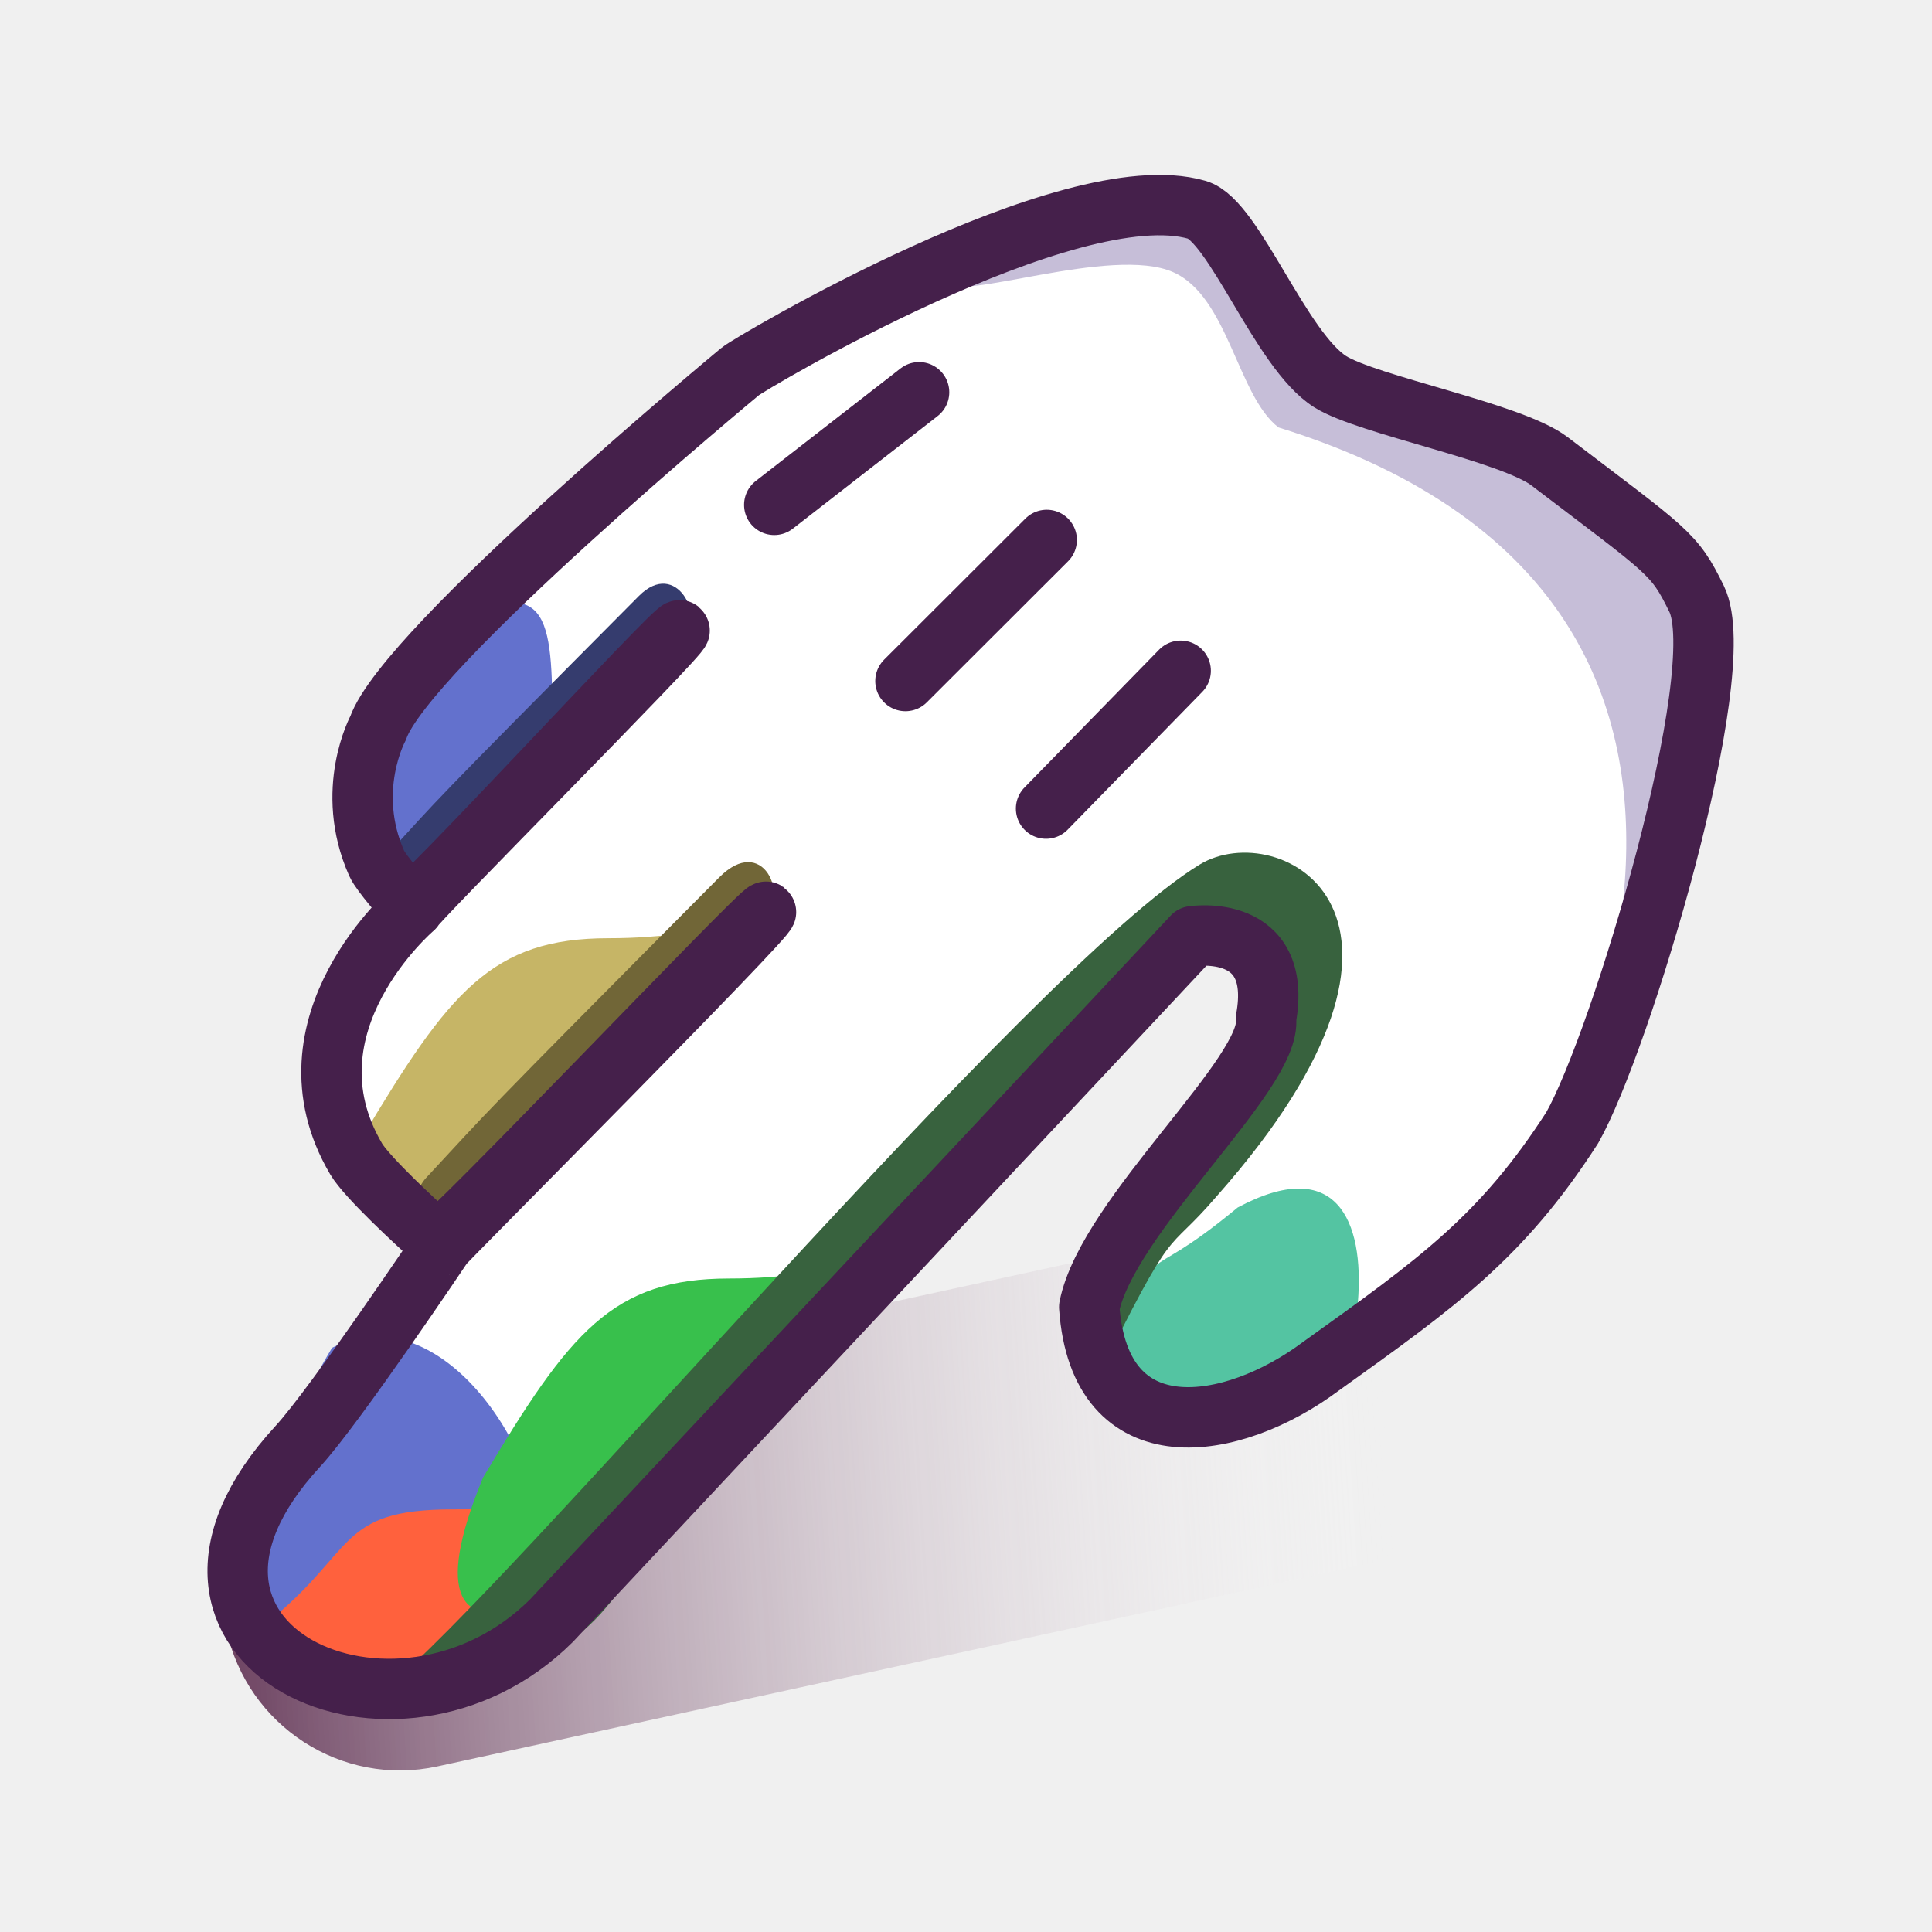
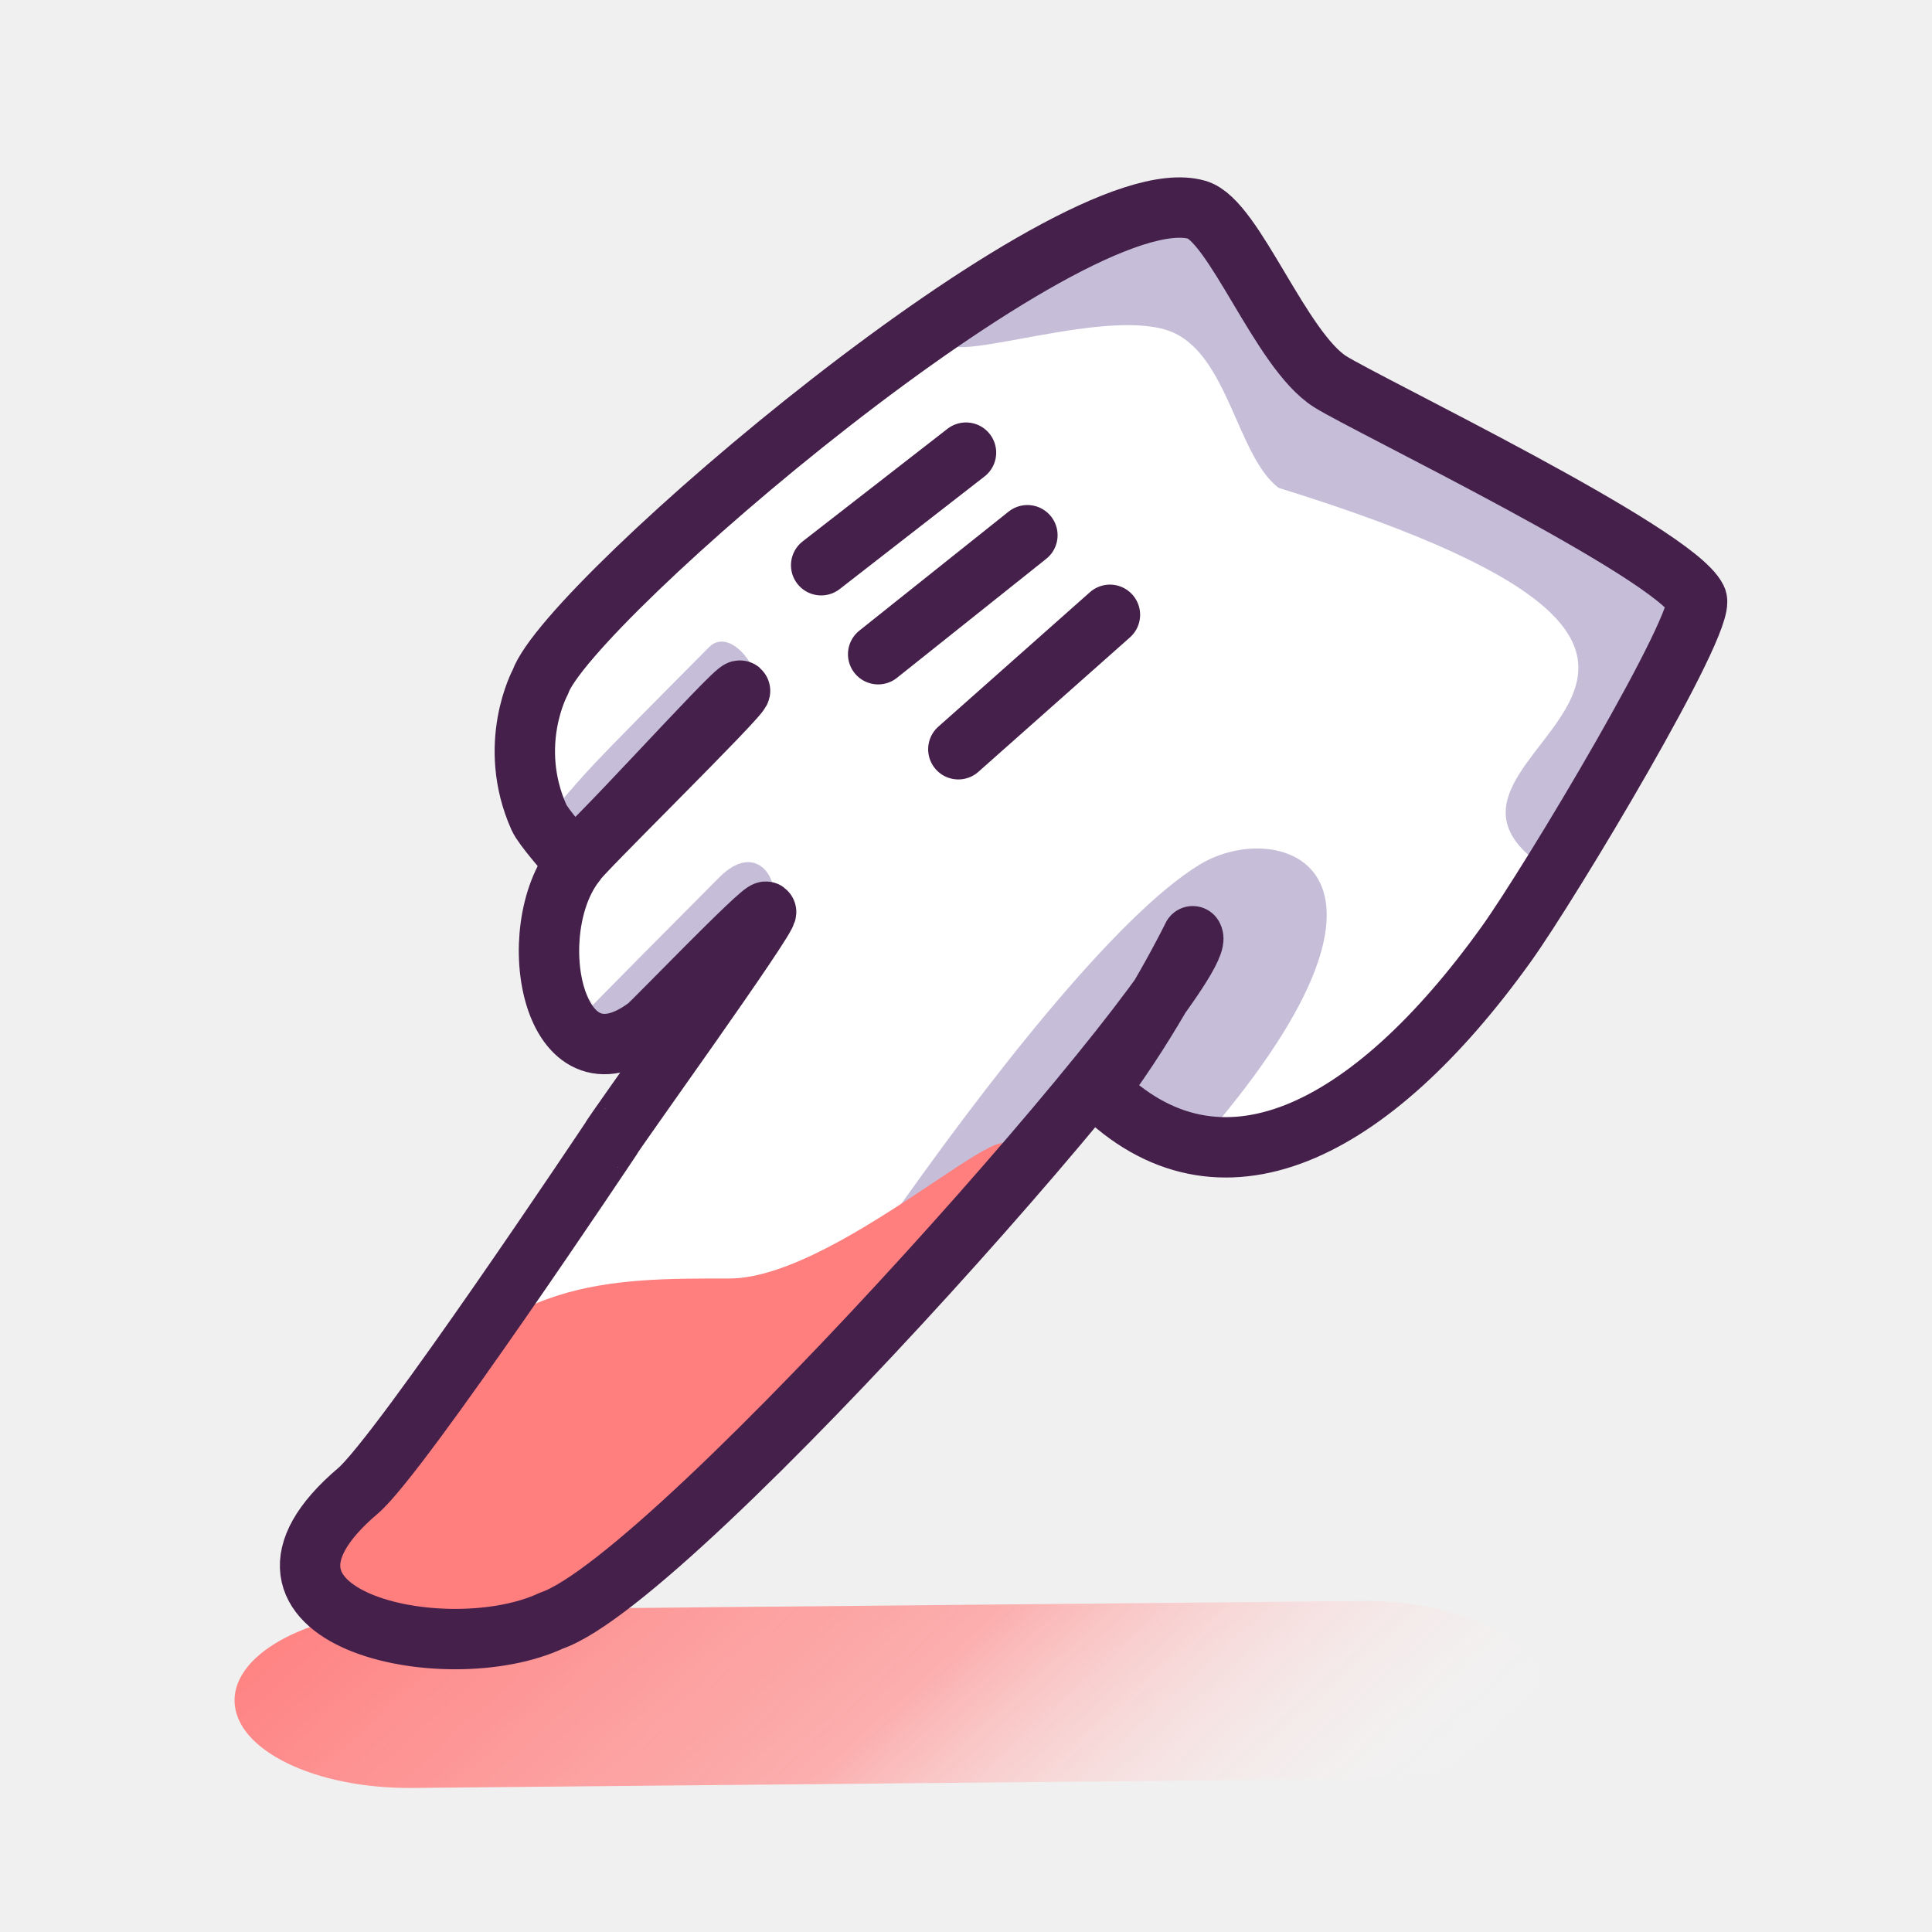
<svg xmlns="http://www.w3.org/2000/svg" width="100%" height="100%" viewBox="0 0 32 32" version="1.1" xml:space="preserve" style="fill-rule:evenodd;clip-rule:evenodd;stroke-linecap:round;stroke-linejoin:round;stroke-miterlimit:1.5;">
+   <rect id="Simpler" x="0" y="0" width="32" height="32" style="fill:none;" />
  <g>
-     <path d="M22.628,25.908C23.75,25.664 24.583,24.805 24.853,23.759C24.965,23.325 24.981,22.86 24.88,22.393C24.537,20.797 22.971,19.781 21.384,20.127L6.002,23.476C4.415,23.821 3.407,25.397 3.75,26.993C4.094,28.588 5.659,29.602 7.246,29.257L22.628,25.908Z" style="fill:url(#_Linear1);" />
-     <path d="M12.263,6.151C12.384,6.044 17.709,2.865 19.826,3.475C19.994,3.524 20.339,3.463 20.362,3.667C20.581,5.618 23.034,7.354 26.103,7.703C27.168,8.735 27.873,9.453 28.101,9.919C28.692,11.128 27.905,13.564 27.695,13.775C27.695,13.775 27.076,16.785 26.274,18.195C25.109,20.005 24.729,20.685 23.172,21.692C21.626,22.692 20.086,23.673 20.086,23.673C18.776,23.885 18.323,23.483 18.129,21.776C18.214,19.767 19.815,18.823 20.315,18.27C20.641,17.908 20.839,17.246 20.969,16.872C21.259,15.273 19.755,15.507 19.755,15.507C19.742,15.521 8.457,27.556 8.457,27.556L7.239,28.062C5.201,28.16 3.346,26.705 4.029,25.491C4.438,24.448 4.365,24.462 5.64,23.138C6.505,22.24 7.335,20.623 7.335,20.623C7.162,20.662 6.163,19.643 5.9,19.197C4.586,16.968 6.851,15.042 6.851,15.042C6.695,14.954 6.448,14.768 6.239,14.3C5.701,13.089 6.262,12.061 6.262,12.061C6.719,10.741 12.263,6.151 12.263,6.151Z" style="fill:white;" />
+     <path d="M22.578,29.465C23.726,29.454 24.719,29.115 25.2,28.63C25.399,28.428 25.51,28.202 25.509,27.964C25.503,27.151 24.181,26.503 22.557,26.518L6.815,26.668C5.191,26.683 3.879,27.356 3.885,28.169C3.891,28.982 5.212,29.63 6.836,29.614L22.578,29.465Z" style="fill:url(#_Linear1);" />
+     <path d="M13.263,7.151C13.384,7.044 17.709,2.865 19.826,3.475C19.994,3.524 20.339,3.463 20.362,3.667C20.581,5.618 22.953,7.918 26.023,8.267C27.088,9.3 27.873,9.453 28.101,9.919C28.692,11.128 26.424,12.902 26.214,13.114C26.214,13.114 24.541,15.775 23.045,17.885C21.69,18.639 19.614,19.052 20.113,18.499C20.44,18.137 20.839,17.246 20.969,16.872C21.259,15.273 19.755,15.507 19.755,15.507C20.14,15.565 10.885,26.445 10.303,26.38L7.324,27.035C5.286,27.133 5.214,26.652 5.166,25.765C5.575,24.723 5.318,25.177 6.593,23.853C7.458,22.954 11.007,17.51 11.007,17.51C8.834,16.549 9.551,14.754 9.288,14.308C7.974,12.079 8.679,12.889 8.679,12.889C8.523,12.801 9.153,10.637 9.153,10.637C9.61,9.318 13.263,7.151 13.263,7.151Z" style="fill:white;" />
    <g>
-       <path d="M17.326,13.393L19.556,11.11" style="fill:none;stroke:rgb(69,32,75);stroke-width:1px;" />
-       <path d="M14.997,11.28L17.337,8.943" style="fill:none;stroke:rgb(69,32,75);stroke-width:1px;" />
-       <path d="M12.824,8.362L15.223,6.497" style="fill:none;stroke:rgb(69,32,75);stroke-width:1px;" />
-       <path d="M10.078,15.54C12.009,15.54 12.015,14.965 11.127,16.681C10.227,17.935 10.201,18.076 9.5,19.055C7.059,21.011 6.133,20.485 6,18.838C7.439,16.424 8.146,15.54 10.078,15.54Z" style="fill:rgb(198,181,102);" />
-       <path d="M11.913,14.532C12.63,13.81 13.09,14.822 12.646,15.269C10.207,17.722 9.303,18.695 7.64,19.922C6.446,20.803 6.815,19.771 7.056,19.511C8.176,18.308 7.722,18.747 11.913,14.532Z" style="fill:rgb(113,102,55);" />
-       <path d="M20.5,20C22.127,19.129 22.602,20.207 22.491,21.57C22.491,23.502 17.387,24.319 18.275,22.604C19.444,20.201 18.692,21.494 20.5,20Z" style="fill:rgb(84,196,162);" />
-       <path d="M25.293,19.795C25.293,19.795 30.987,10.125 21.177,7.08C20.496,6.56 20.346,4.916 19.434,4.509C18.417,4.055 15.837,5.022 15.675,4.671C16.729,3.734 18.52,3.251 20.104,3.56C20.489,3.721 20.803,5.032 21.4,5.971C23.208,7.421 23.629,5.482 27.496,8.96C28.649,9.679 28.111,12.171 27.64,14.399C26.796,18.477 25.293,19.795 25.293,19.795Z" style="fill:rgb(198,190,216);" />
-       <path d="M5.5,22.324C7.215,21.436 9,23.893 9,25.824C9,27.756 7.495,27.893 5.564,27.893C3.729,27.893 4.096,24.633 5.5,22.324Z" style="fill:rgb(99,113,205);" />
-       <path d="M7.44,10.336C9.156,9.448 9.15,10.279 9.15,12.211C8.325,13.569 7.936,14.137 6.875,14.743C5.04,14.743 6.036,12.644 7.44,10.336Z" style="fill:rgb(99,113,205);" />
-       <path d="M10.582,9.871C11.202,9.247 11.699,10.222 11.315,10.609C9.204,12.732 8.425,13.578 6.956,14.611C5.901,15.352 6.176,14.414 6.384,14.188C7.348,13.141 6.954,13.52 10.582,9.871Z" style="fill:rgb(53,60,110);" />
-       <path d="M7.5,25C9.432,25 9.491,24.638 9.491,26.57C9.491,28.502 3.528,28.597 4.416,26.882C5.911,25.691 5.568,25 7.5,25Z" style="fill:rgb(255,97,61);" />
-       <path d="M12.078,21.176C14.009,21.176 14.015,20.602 13.127,22.317C12.227,23.571 12.201,23.712 11.5,24.692C10.183,26.105 6.316,28.551 8,24.474C9.439,22.06 10.146,21.176 12.078,21.176Z" style="fill:rgb(56,192,76);" />
-       <path d="M19.872,14.319C21.183,13.521 24.299,15.124 20.157,19.808C19.258,20.857 19.515,20.114 18.129,22.921C17.844,22.017 18.025,21.355 18.252,20.919C19.666,19.697 20.013,18.535 20.478,17.619C21.136,16.322 20.877,15.516 19.796,15.727C19.767,15.732 15.188,20.191 12.398,23.484C10.105,26.192 10.321,26.967 8.537,27.628C7.819,27.693 6.279,28.064 6.405,27.95C8.38,26.392 17.086,16.013 19.872,14.319Z" style="fill:rgb(56,98,62);" />
+       <path d="M15.873,12.41L18.384,10.183" style="fill:none;stroke:rgb(69,32,75);stroke-width:1px;" />
+       <path d="M14.545,10.836L17.017,8.865" style="fill:none;stroke:rgb(69,32,75);stroke-width:1px;" />
+       <path d="M13.601,9.362L16,7.497" style="fill:none;stroke:rgb(69,32,75);stroke-width:1px;" />
+       <path d="M11.913,14.532C12.63,13.81 13.09,14.822 12.646,15.269C10.207,17.722 10.056,17.506 10.056,17.506C10.056,17.506 9.318,17.267 9.56,17.008C10.679,15.804 7.722,18.747 11.913,14.532Z" style="fill:rgb(198,190,216);" />
+       <path d="M25.571,14.358C22.727,12.436 30.987,11.125 21.177,8.08C20.496,7.56 20.346,5.916 19.434,5.509C18.417,5.055 15.837,6.022 15.675,5.671C16.729,4.734 18.52,3.251 20.104,3.56C20.489,3.721 20.803,5.032 21.4,5.971C23.208,7.421 23.075,6.353 27.443,9.502C28.596,10.221 26.963,12.015 25.571,14.358Z" style="fill:rgb(198,190,216);" />
+       <path d="M11.744,10.719C12.12,10.342 12.71,11.223 12.477,11.457C11.201,12.74 10.743,13.264 9.768,13.8C9.067,14.185 9.104,13.487 9.226,13.348C9.793,12.699 9.552,12.925 11.744,10.719Z" style="fill:rgb(198,190,216);" />
+       <path d="M19.872,14.319C21.183,13.521 23.915,14.365 19.773,19.049C18.874,18.097 18.564,18.892 17.483,18.102C17.459,18.084 15.09,20.364 12.484,23.805C11.19,25.512 17.086,16.013 19.872,14.319Z" style="fill:rgb(198,190,216);" />
+       <path d="M5.372,26.104C5.094,25.323 6.287,23.644 6.736,23.559C8.175,21.146 10.146,21.176 12.078,21.176C14.009,21.176 17.431,17.693 16.543,19.408C16.445,21.226 10.055,26.866 8.691,27.03C7.739,27.388 7.51,26.961 6.101,26.961C5.767,26.961 5.203,26.455 5.372,26.104Z" style="fill:rgb(255,126,126);" />
    </g>
-     <path d="M12.263,6.151C12.384,6.044 17.709,2.865 19.826,3.475C20.441,3.652 21.212,5.807 22.034,6.323C22.647,6.709 25.038,7.161 25.666,7.641C27.638,9.144 27.725,9.15 28.101,9.919C28.692,11.128 26.842,17.27 26.04,18.68C24.875,20.489 23.814,21.245 21.88,22.629C20.418,23.723 18.212,24.094 18.041,21.649C18.347,20.124 21.08,17.775 20.969,16.872C21.259,15.273 19.755,15.507 19.755,15.507C19.742,15.521 9.135,26.842 9.135,26.842C6.564,29.404 1.888,27.264 4.93,23.959C5.551,23.285 7.335,20.623 7.335,20.623C7.304,20.63 12.764,15.154 12.688,15.101C12.622,15.056 7.328,20.639 7.242,20.563C6.876,20.239 6.075,19.493 5.9,19.197C4.586,16.968 6.851,15.042 6.851,15.042C6.804,15.016 11.317,10.489 11.257,10.439C11.188,10.383 6.859,15.106 6.784,15.006C6.706,14.903 6.313,14.466 6.239,14.3C5.701,13.089 6.262,12.061 6.262,12.061C6.719,10.741 12.263,6.151 12.263,6.151Z" style="fill:none;stroke:rgb(69,32,75);stroke-width:1px;" />
+     <path d="M8.949,11.298C9.406,9.979 17.709,2.865 19.826,3.475C20.441,3.652 21.212,5.807 22.034,6.323C22.647,6.709 27.725,9.15 28.101,9.919C28.277,10.279 25.68,14.618 24.947,15.64C22.692,18.782 20.188,20.032 18.198,18.047C19.101,16.849 19.755,15.507 19.755,15.507C20.109,16.011 11.217,26.135 9.135,26.842C7.386,27.665 3.458,26.791 5.93,24.692C6.629,24.099 10.126,18.852 10.126,18.852C10.095,18.859 12.764,15.154 12.688,15.101C12.622,15.056 10.813,16.937 10.721,17.006C9.14,18.19 8.637,15.398 9.538,14.28C9.491,14.253 12.317,11.489 12.257,11.439C12.188,11.383 9.546,14.343 9.471,14.243C9.393,14.14 9,13.703 8.926,13.537C8.388,12.326 8.949,11.298 8.949,11.298Z" style="fill:none;stroke:rgb(69,32,75);stroke-width:1px;" />
  </g>
  <defs>
-     <linearGradient id="_Linear1" x1="0" y1="0" x2="1" y2="0.055" gradientUnits="userSpaceOnUse" gradientTransform="matrix(21.0433,-4.16549,2.11841,12.9945,2.00726,27.6381)">
-       <stop offset="0" style="stop-color:rgb(85,35,71);stop-opacity:1" />
+     <linearGradient id="_Linear1" x1="0" y1="0" x2="1" y2="0.305" gradientUnits="userSpaceOnUse" gradientTransform="matrix(21.4492,-0.00114536,-0.616202,6.55763,2.04599,28.3164)">
+       <stop offset="0" style="stop-color:rgb(255,126,126);stop-opacity:1" />
+       <stop offset="0.54" style="stop-color:rgb(255,155,155);stop-opacity:0.78" />
      <stop offset="1" style="stop-color:white;stop-opacity:0" />
    </linearGradient>
  </defs>
</svg>
